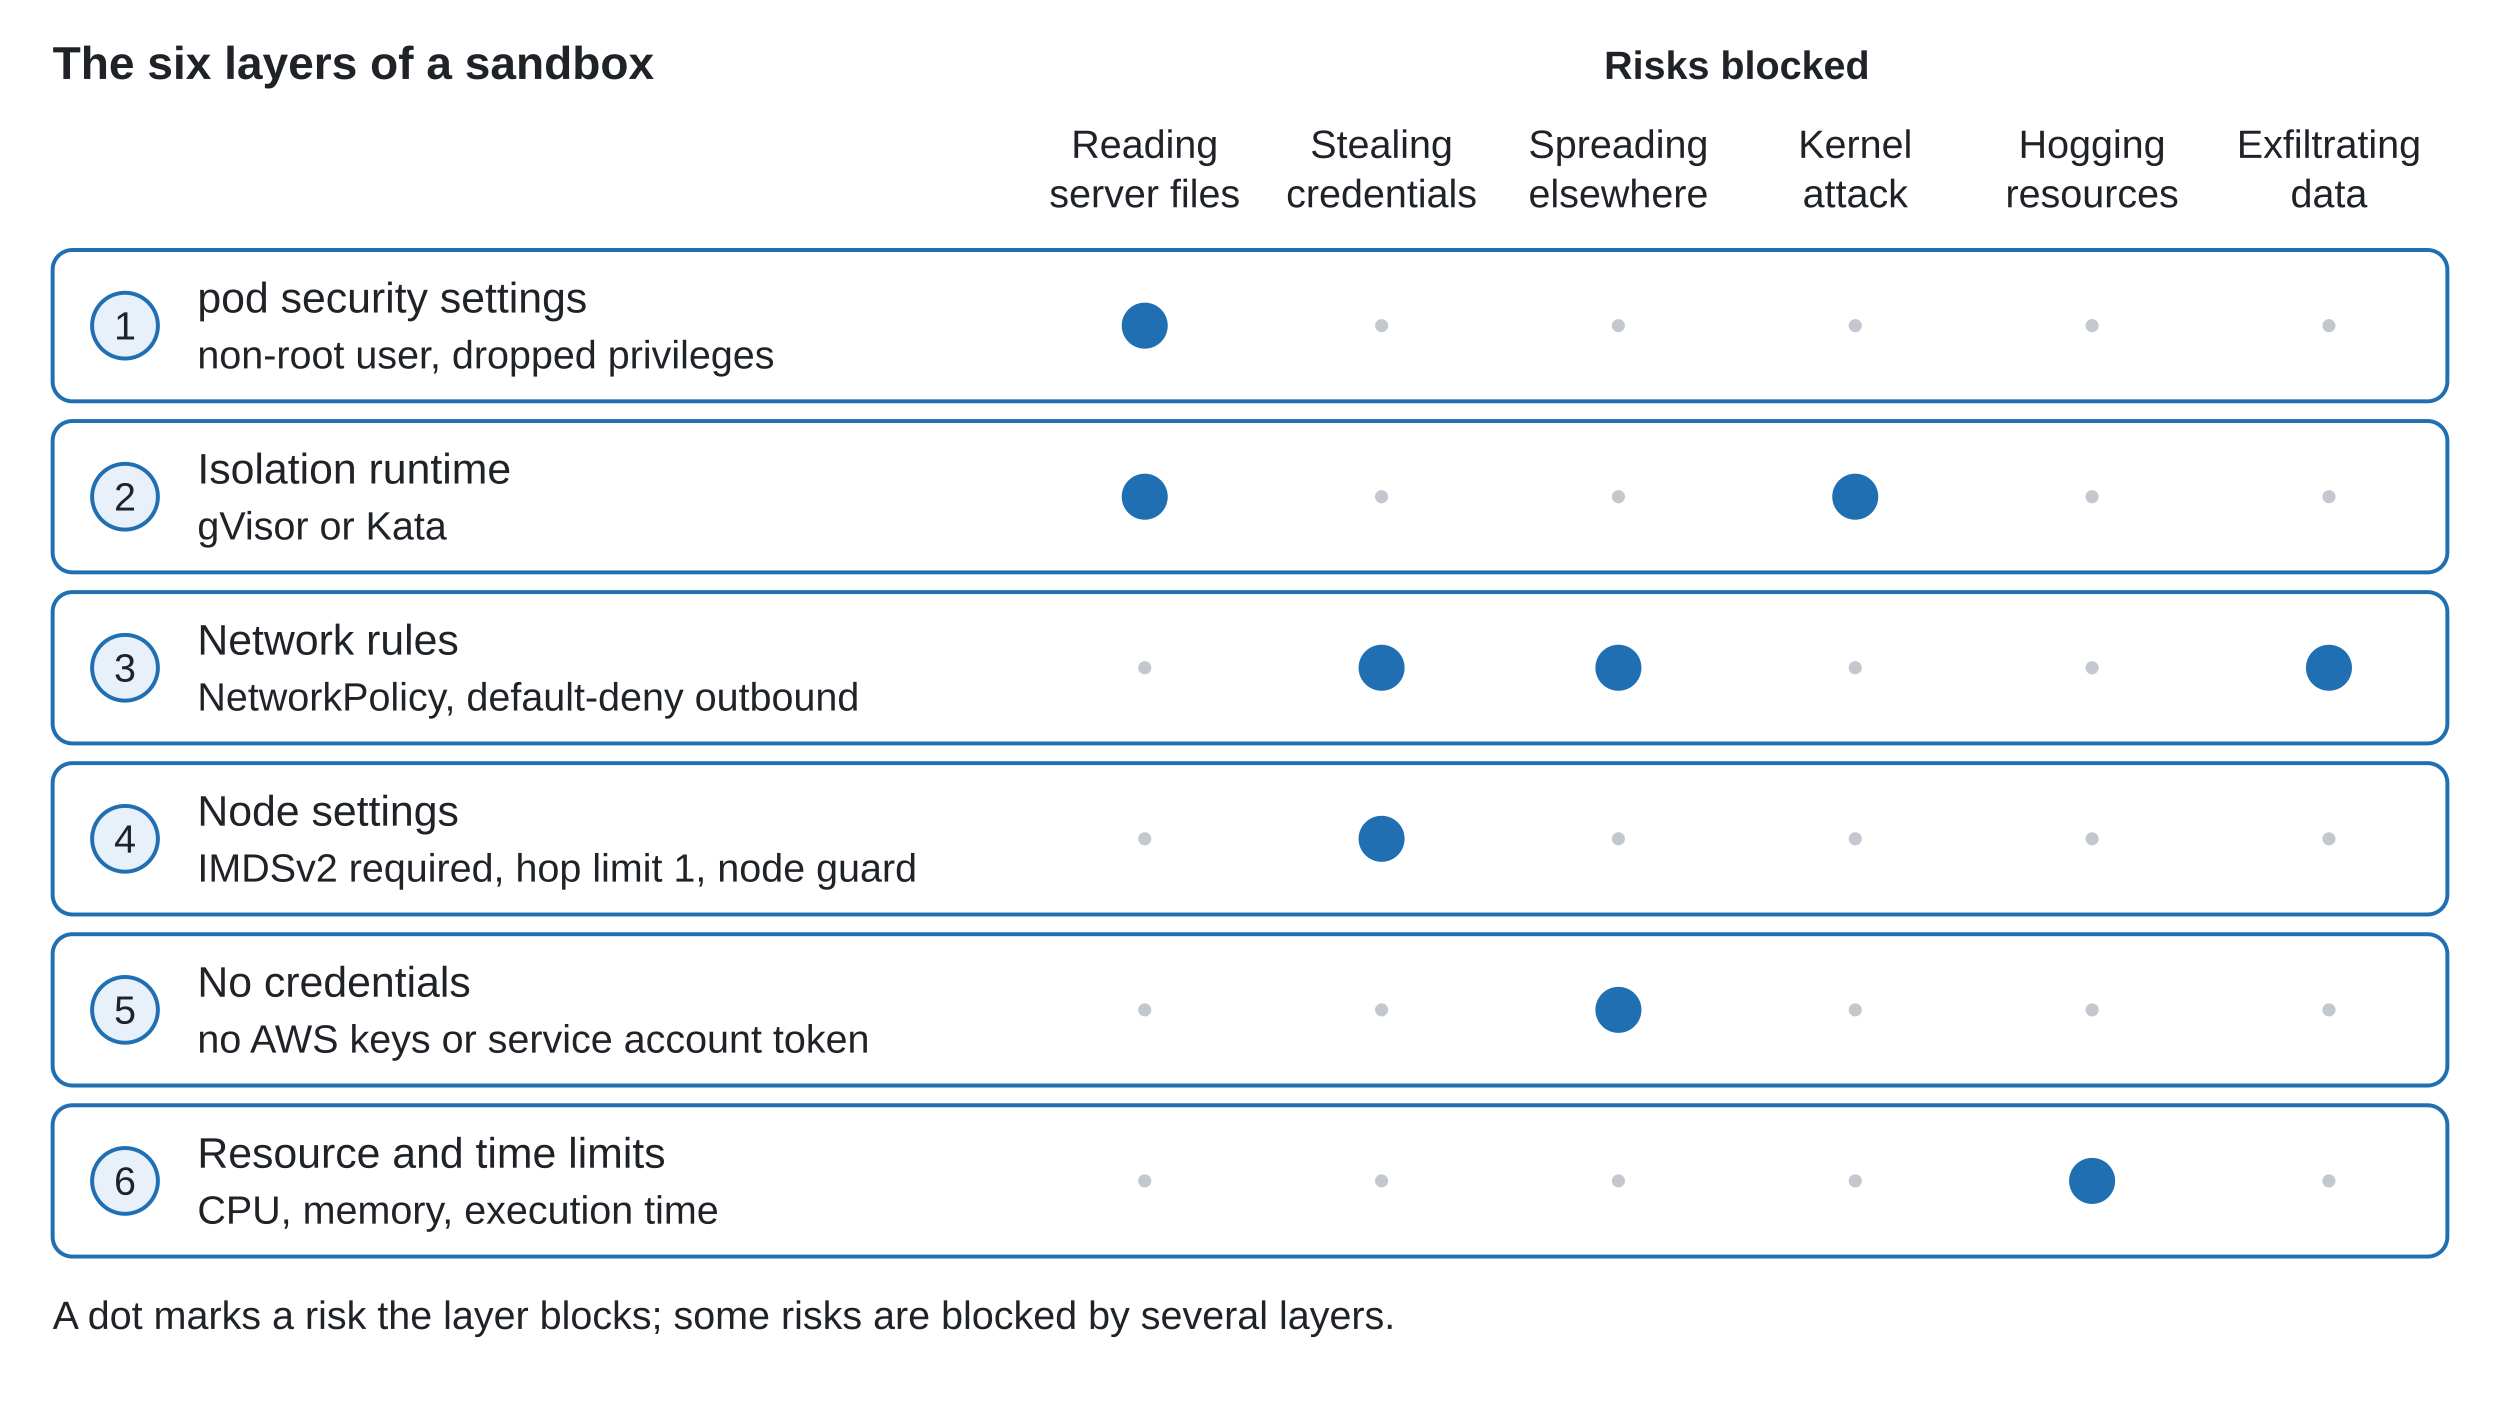
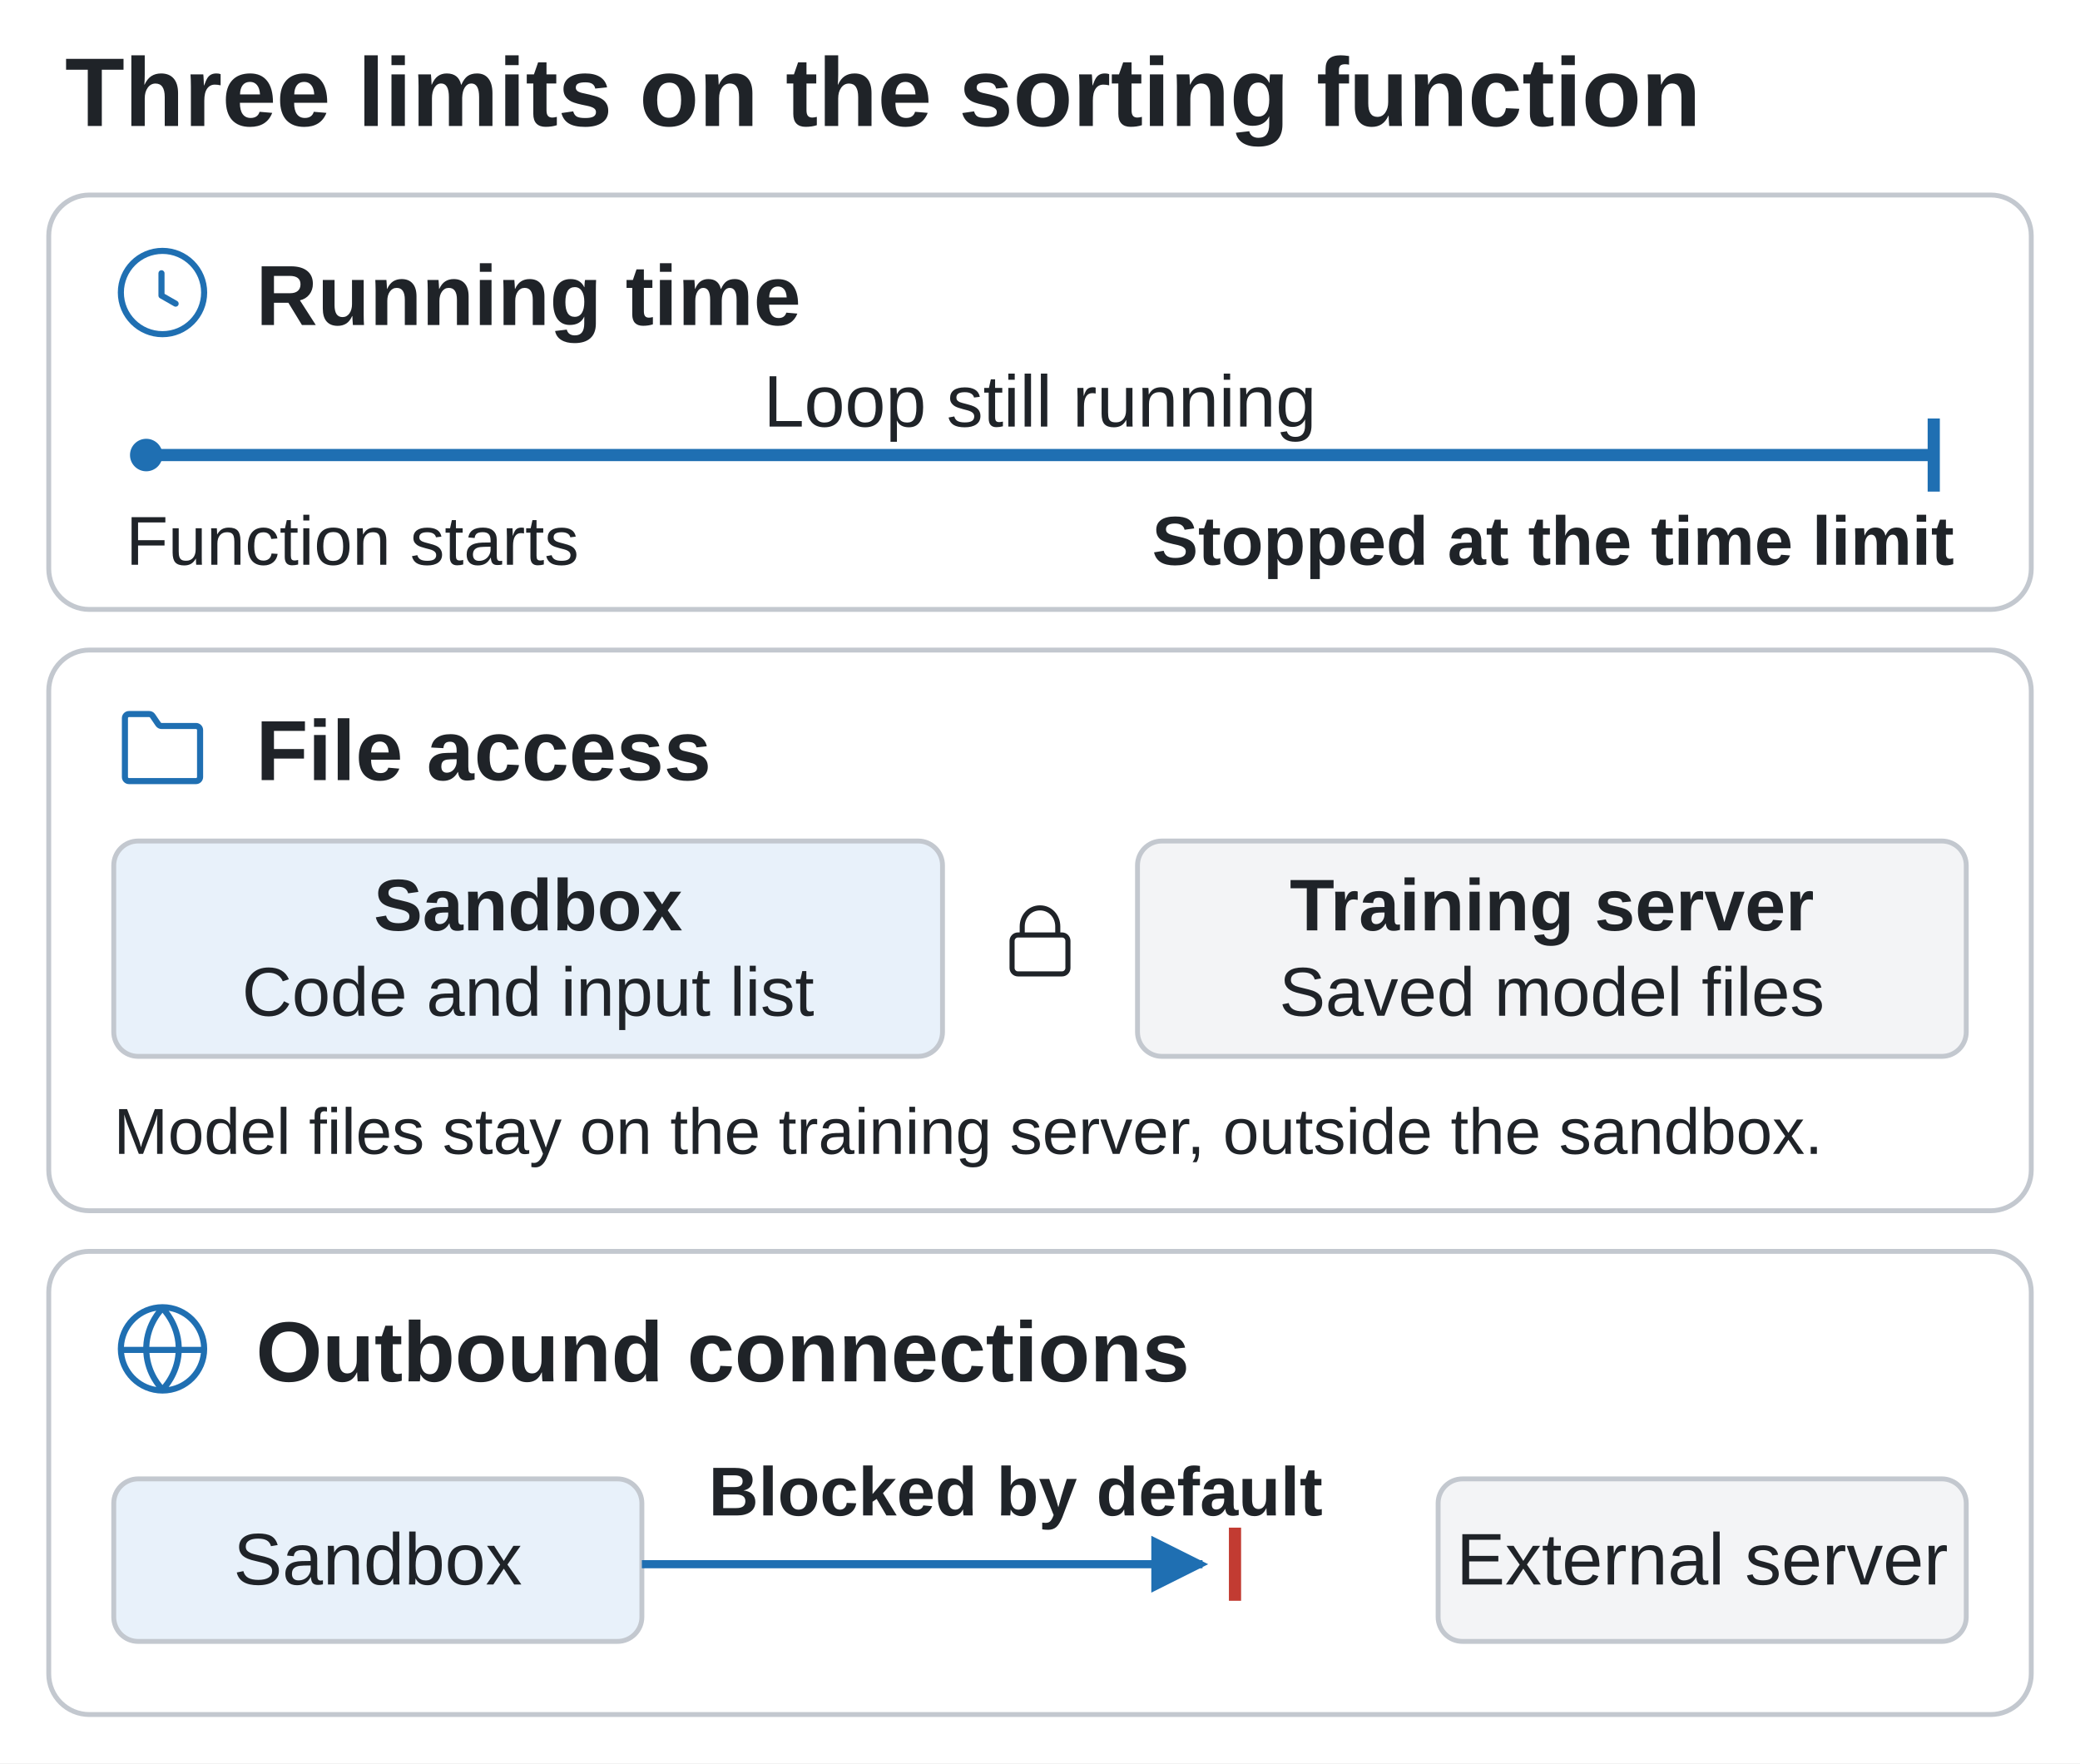
- <svg xmlns="http://www.w3.org/2000/svg" width="760px" height="428px" viewBox="0 0 760 428" font-family="Pretendard, 'Apple SD Gothic Neo', 'Noto Sans KR', 'Malgun Gothic', Arial, sans-serif">
+ <svg xmlns="http://www.w3.org/2000/svg" width="512px" height="434px" viewBox="0 0 512 434" font-family="Pretendard, 'Apple SD Gothic Neo', 'Noto Sans KR', 'Malgun Gothic', Arial, sans-serif">
  <defs>
    <marker id="head-ink" viewBox="0 0 10 10" refX="9" refY="5" markerWidth="7" markerHeight="7" orient="auto-start-reverse">
      <path d="M0,0 L10,5 L0,10 z" fill="#1F2328" />
    </marker>
    <marker id="head-red" viewBox="0 0 10 10" refX="9" refY="5" markerWidth="7" markerHeight="7" orient="auto-start-reverse">
      <path d="M0,0 L10,5 L0,10 z" fill="#C23B32" />
    </marker>
    <marker id="head-accent" viewBox="0 0 10 10" refX="9" refY="5" markerWidth="7" markerHeight="7" orient="auto-start-reverse">
      <path d="M0,0 L10,5 L0,10 z" fill="#1F6FB2" />
    </marker>
    <marker id="head-muted" viewBox="0 0 10 10" refX="9" refY="5" markerWidth="7" markerHeight="7" orient="auto-start-reverse">
      <path d="M0,0 L10,5 L0,10 z" fill="#9AA1AB" />
    </marker>
  </defs>
  <rect width="100%" height="100%" fill="#FFFFFF" />
-   <text x="16" y="24" font-size="14" font-weight="600" fill="#1F2328" text-anchor="start">The six layers of a sandbox</text>
-   <text x="528" y="24" font-size="12" font-weight="600" fill="#1F2328" text-anchor="middle">Risks blocked</text>
-   <text x="348.0" y="48" font-size="12" fill="#1F2328" text-anchor="middle">Reading</text>
-   <text x="348.0" y="63" font-size="12" fill="#1F2328" text-anchor="middle">server files</text>
-   <text x="420.0" y="48" font-size="12" fill="#1F2328" text-anchor="middle">Stealing</text>
-   <text x="420.0" y="63" font-size="12" fill="#1F2328" text-anchor="middle">credentials</text>
-   <text x="492.0" y="48" font-size="12" fill="#1F2328" text-anchor="middle">Spreading</text>
-   <text x="492.0" y="63" font-size="12" fill="#1F2328" text-anchor="middle">elsewhere</text>
-   <text x="564.0" y="48" font-size="12" fill="#1F2328" text-anchor="middle">Kernel</text>
-   <text x="564.0" y="63" font-size="12" fill="#1F2328" text-anchor="middle">attack</text>
-   <text x="636.0" y="48" font-size="12" fill="#1F2328" text-anchor="middle">Hogging</text>
-   <text x="636.0" y="63" font-size="12" fill="#1F2328" text-anchor="middle">resources</text>
-   <text x="708.0" y="48" font-size="12" fill="#1F2328" text-anchor="middle">Exfiltrating</text>
-   <text x="708.0" y="63" font-size="12" fill="#1F2328" text-anchor="middle">data</text>
-   <g id="n:layer1">
-     <rect x="16" y="76" width="728" height="46" rx="6" fill="#FFFFFF" stroke="#1F6FB2" stroke-width="1.2" />
+   <text x="16" y="31" font-size="24" font-weight="600" fill="#1F2328" text-anchor="start">Three limits on the sorting function</text>
+   <rect x="12" y="48" width="488" height="102" rx="10" fill="#FFFFFF" stroke="#C3C8CF" stroke-width="1.2" />
+   <g transform="translate(28,60) scale(1.0)" fill="#1F6FB2">
+     <path d="M12.5 7.25a.75.75 0 0 0-1.5 0v5.5c0 .27.144.518.378.651l3.5 2a.75.75 0 0 0 .744-1.302L12.5 12.315z" />
+     <path d="M12 1c6.075 0 11 4.925 11 11s-4.925 11-11 11S1 18.075 1 12 5.925 1 12 1M2.5 12a9.5 9.5 0 0 0 9.5 9.5 9.5 9.5 0 0 0 9.5-9.5A9.5 9.5 0 0 0 12 2.5 9.5 9.5 0 0 0 2.5 12" />
  </g>
-   <circle cx="38" cy="99.0" r="10" fill="#E8F1FA" stroke="#1F6FB2" stroke-width="1.2" />
-   <text x="38" y="103.2" font-size="12" fill="#1F2328" text-anchor="middle">1</text>
-   <text x="60" y="95" font-size="13" fill="#1F2328" text-anchor="start">pod security settings</text>
-   <text x="60" y="112" font-size="12" fill="#1F2328" text-anchor="start">non-root user, dropped privileges</text>
-   <circle cx="348.0" cy="99.0" r="7" fill="#1F6FB2" />
-   <circle cx="420.0" cy="99.0" r="2" fill="#C3C8CF" />
-   <circle cx="492.0" cy="99.0" r="2" fill="#C3C8CF" />
-   <circle cx="564.0" cy="99.0" r="2" fill="#C3C8CF" />
-   <circle cx="636.0" cy="99.0" r="2" fill="#C3C8CF" />
-   <circle cx="708.0" cy="99.0" r="2" fill="#C3C8CF" />
-   <g id="n:layer2">
-     <rect x="16" y="128" width="728" height="46" rx="6" fill="#FFFFFF" stroke="#1F6FB2" stroke-width="1.2" />
+   <text x="63" y="80" font-size="21" font-weight="600" fill="#1F2328" text-anchor="start">Running time</text>
+   <rect x="12" y="160" width="488" height="138" rx="10" fill="#FFFFFF" stroke="#C3C8CF" stroke-width="1.2" />
+   <g transform="translate(28,172) scale(1.0)" fill="#1F6FB2">
+     <path d="M2 4.75C2 3.784 2.784 3 3.75 3h4.971c.58 0 1.12.286 1.447.765l1.404 2.063c.046.069.124.11.207.11h8.471c.966 0 1.75.783 1.75 1.75V19.25A1.75 1.75 0 0 1 20.25 21H3.75A1.75 1.75 0 0 1 2 19.25Zm1.75-.25a.25.25 0 0 0-.25.25v14.5c0 .138.112.25.25.25h16.5a.25.25 0 0 0 .25-.25V7.687a.25.25 0 0 0-.25-.25h-8.471a1.75 1.75 0 0 1-1.447-.765L8.928 4.61a.25.25 0 0 0-.208-.11Z" />
  </g>
-   <circle cx="38" cy="151.0" r="10" fill="#E8F1FA" stroke="#1F6FB2" stroke-width="1.2" />
-   <text x="38" y="155.2" font-size="12" fill="#1F2328" text-anchor="middle">2</text>
-   <text x="60" y="147" font-size="13" fill="#1F2328" text-anchor="start">Isolation runtime</text>
-   <text x="60" y="164" font-size="12" fill="#1F2328" text-anchor="start">gVisor or Kata</text>
-   <circle cx="348.0" cy="151.0" r="7" fill="#1F6FB2" />
-   <circle cx="420.0" cy="151.0" r="2" fill="#C3C8CF" />
-   <circle cx="492.0" cy="151.0" r="2" fill="#C3C8CF" />
-   <circle cx="564.0" cy="151.0" r="7" fill="#1F6FB2" />
-   <circle cx="636.0" cy="151.0" r="2" fill="#C3C8CF" />
-   <circle cx="708.0" cy="151.0" r="2" fill="#C3C8CF" />
-   <g id="n:layer3">
-     <rect x="16" y="180" width="728" height="46" rx="6" fill="#FFFFFF" stroke="#1F6FB2" stroke-width="1.2" />
+   <text x="63" y="192" font-size="21" font-weight="600" fill="#1F2328" text-anchor="start">File access</text>
+   <rect x="12" y="308" width="488" height="114" rx="10" fill="#FFFFFF" stroke="#C3C8CF" stroke-width="1.2" />
+   <g transform="translate(28,320) scale(1.0)" fill="#1F6FB2">
+     <path d="M12 1c6.075 0 11 4.925 11 11s-4.925 11-11 11S1 18.075 1 12 5.925 1 12 1m3.241 10.5zc-.1-2.708-.992-4.904-1.89-6.452a14 14 0 0 0-1.304-1.88L12 3.11l-.047.059c-.354.425-.828 1.06-1.304 1.88-.898 1.547-1.79 3.743-1.89 6.451Zm-12.728 0h4.745c.1-3.037 1.1-5.49 2.093-7.204.39-.672.78-1.233 1.119-1.673C6.11 3.329 2.746 7 2.513 11.5m18.974 0C21.254 7 17.89 3.329 13.53 2.623c.339.44.729 1.001 1.119 1.673.993 1.714 1.993 4.167 2.093 7.204ZM8.787 13c.182 2.478 1.02 4.5 1.862 5.953q.574.993 1.304 1.88l.047.057.047-.059c.354-.425.828-1.06 1.304-1.88.842-1.451 1.679-3.471 1.862-5.951Zm-1.504 0H2.552a9.505 9.505 0 0 0 7.918 8.377 16 16 0 0 1-1.119-1.673C8.413 18.085 7.47 15.807 7.283 13m9.434 0c-.186 2.807-1.13 5.085-2.068 6.704-.39.672-.78 1.233-1.118 1.673A9.506 9.506 0 0 0 21.447 13Z" />
  </g>
-   <circle cx="38" cy="203.0" r="10" fill="#E8F1FA" stroke="#1F6FB2" stroke-width="1.2" />
-   <text x="38" y="207.2" font-size="12" fill="#1F2328" text-anchor="middle">3</text>
-   <text x="60" y="199" font-size="13" fill="#1F2328" text-anchor="start">Network rules</text>
-   <text x="60" y="216" font-size="12" fill="#1F2328" text-anchor="start">NetworkPolicy, default-deny outbound</text>
-   <circle cx="348.0" cy="203.0" r="2" fill="#C3C8CF" />
-   <circle cx="420.0" cy="203.0" r="7" fill="#1F6FB2" />
-   <circle cx="492.0" cy="203.0" r="7" fill="#1F6FB2" />
-   <circle cx="564.0" cy="203.0" r="2" fill="#C3C8CF" />
-   <circle cx="636.0" cy="203.0" r="2" fill="#C3C8CF" />
-   <circle cx="708.0" cy="203.0" r="7" fill="#1F6FB2" />
-   <g id="n:layer4">
-     <rect x="16" y="232" width="728" height="46" rx="6" fill="#FFFFFF" stroke="#1F6FB2" stroke-width="1.2" />
+   <text x="63" y="340" font-size="21" font-weight="600" fill="#1F2328" text-anchor="start">Outbound connections</text>
+   <path d="M36,112 L476,112" fill="none" stroke="#1F6FB2" stroke-width="3" />
+   <circle cx="36" cy="112" r="4" fill="#1F6FB2" />
+   <path d="M476,103 L476,121" fill="none" stroke="#1F6FB2" stroke-width="3" />
+   <text x="256" y="105" font-size="18" fill="#1F2328" text-anchor="middle">Loop still running</text>
+   <text x="31" y="139" font-size="17" fill="#1F2328" text-anchor="start">Function starts</text>
+   <text x="481" y="139" font-size="17" font-weight="600" fill="#1F2328" text-anchor="end">Stopped at the time limit</text>
+   <rect x="28" y="207" width="204" height="53" rx="6" fill="#E8F1FA" stroke="#C3C8CF" stroke-width="1.2" />
+   <text x="130" y="229" font-size="18" font-weight="600" fill="#1F2328" text-anchor="middle">Sandbox</text>
+   <text x="130" y="250" font-size="17" fill="#1F2328" text-anchor="middle">Code and input list</text>
+   <rect x="280" y="207" width="204" height="53" rx="6" fill="#F3F4F6" stroke="#C3C8CF" stroke-width="1.2" />
+   <text x="382" y="229" font-size="18" font-weight="600" fill="#1F2328" text-anchor="middle">Training server</text>
+   <text x="382" y="250" font-size="17" fill="#1F2328" text-anchor="middle">Saved model files</text>
+   <g transform="translate(246,222) scale(0.8333333)" fill="#1F2328">
+     <path d="M6 9V7.25C6 3.845 8.503 1 12 1s6 2.845 6 6.25V9h.5a2.5 2.5 0 0 1 2.5 2.5v8a2.5 2.5 0 0 1-2.5 2.5h-13A2.5 2.5 0 0 1 3 19.5v-8A2.5 2.5 0 0 1 5.5 9Zm-1.5 2.5v8a1 1 0 0 0 1 1h13a1 1 0 0 0 1-1v-8a1 1 0 0 0-1-1h-13a1 1 0 0 0-1 1m3-4.25V9h9V7.25c0-2.67-1.922-4.75-4.5-4.75S7.5 4.58 7.5 7.25" />
  </g>
-   <circle cx="38" cy="255.0" r="10" fill="#E8F1FA" stroke="#1F6FB2" stroke-width="1.2" />
-   <text x="38" y="259.2" font-size="12" fill="#1F2328" text-anchor="middle">4</text>
-   <text x="60" y="251" font-size="13" fill="#1F2328" text-anchor="start">Node settings</text>
-   <text x="60" y="268" font-size="12" fill="#1F2328" text-anchor="start">IMDSv2 required, hop limit 1, node guard</text>
-   <circle cx="348.0" cy="255.0" r="2" fill="#C3C8CF" />
-   <circle cx="420.0" cy="255.0" r="7" fill="#1F6FB2" />
-   <circle cx="492.0" cy="255.0" r="2" fill="#C3C8CF" />
-   <circle cx="564.0" cy="255.0" r="2" fill="#C3C8CF" />
-   <circle cx="636.0" cy="255.0" r="2" fill="#C3C8CF" />
-   <circle cx="708.0" cy="255.0" r="2" fill="#C3C8CF" />
-   <g id="n:layer5">
-     <rect x="16" y="284" width="728" height="46" rx="6" fill="#FFFFFF" stroke="#1F6FB2" stroke-width="1.2" />
-   </g>
-   <circle cx="38" cy="307.0" r="10" fill="#E8F1FA" stroke="#1F6FB2" stroke-width="1.2" />
-   <text x="38" y="311.2" font-size="12" fill="#1F2328" text-anchor="middle">5</text>
-   <text x="60" y="303" font-size="13" fill="#1F2328" text-anchor="start">No credentials</text>
-   <text x="60" y="320" font-size="12" fill="#1F2328" text-anchor="start">no AWS keys or service account token</text>
-   <circle cx="348.0" cy="307.0" r="2" fill="#C3C8CF" />
-   <circle cx="420.0" cy="307.0" r="2" fill="#C3C8CF" />
-   <circle cx="492.0" cy="307.0" r="7" fill="#1F6FB2" />
-   <circle cx="564.0" cy="307.0" r="2" fill="#C3C8CF" />
-   <circle cx="636.0" cy="307.0" r="2" fill="#C3C8CF" />
-   <circle cx="708.0" cy="307.0" r="2" fill="#C3C8CF" />
-   <g id="n:layer6">
-     <rect x="16" y="336" width="728" height="46" rx="6" fill="#FFFFFF" stroke="#1F6FB2" stroke-width="1.2" />
-   </g>
-   <circle cx="38" cy="359.0" r="10" fill="#E8F1FA" stroke="#1F6FB2" stroke-width="1.2" />
-   <text x="38" y="363.2" font-size="12" fill="#1F2328" text-anchor="middle">6</text>
-   <text x="60" y="355" font-size="13" fill="#1F2328" text-anchor="start">Resource and time limits</text>
-   <text x="60" y="372" font-size="12" fill="#1F2328" text-anchor="start">CPU, memory, execution time</text>
-   <circle cx="348.0" cy="359.0" r="2" fill="#C3C8CF" />
-   <circle cx="420.0" cy="359.0" r="2" fill="#C3C8CF" />
-   <circle cx="492.0" cy="359.0" r="2" fill="#C3C8CF" />
-   <circle cx="564.0" cy="359.0" r="2" fill="#C3C8CF" />
-   <circle cx="636.0" cy="359.0" r="7" fill="#1F6FB2" />
-   <circle cx="708.0" cy="359.0" r="2" fill="#C3C8CF" />
-   <text x="16" y="404" font-size="12" fill="#1F2328" text-anchor="start">A dot marks a risk the layer blocks; some risks are blocked by several layers.</text>
+   <text x="28" y="284" font-size="16" fill="#1F2328" text-anchor="start">Model files stay on the training server, outside the sandbox.</text>
+   <rect x="28" y="364" width="130" height="40" rx="6" fill="#E8F1FA" stroke="#C3C8CF" stroke-width="1.2" />
+   <text x="93" y="390" font-size="18" fill="#1F2328" text-anchor="middle">Sandbox</text>
+   <rect x="354" y="364" width="130" height="40" rx="6" fill="#F3F4F6" stroke="#C3C8CF" stroke-width="1.2" />
+   <text x="419" y="390" font-size="18" fill="#1F2328" text-anchor="middle">External server</text>
+   <path d="M158,385 L296,385" fill="none" stroke="#1F6FB2" stroke-width="2" marker-end="url(#head-accent)" />
+   <path d="M304,376 L304,394" fill="none" stroke="#C23B32" stroke-width="3" />
+   <text x="250" y="373" font-size="17" font-weight="600" fill="#1F2328" text-anchor="middle">Blocked by default</text>
</svg>
